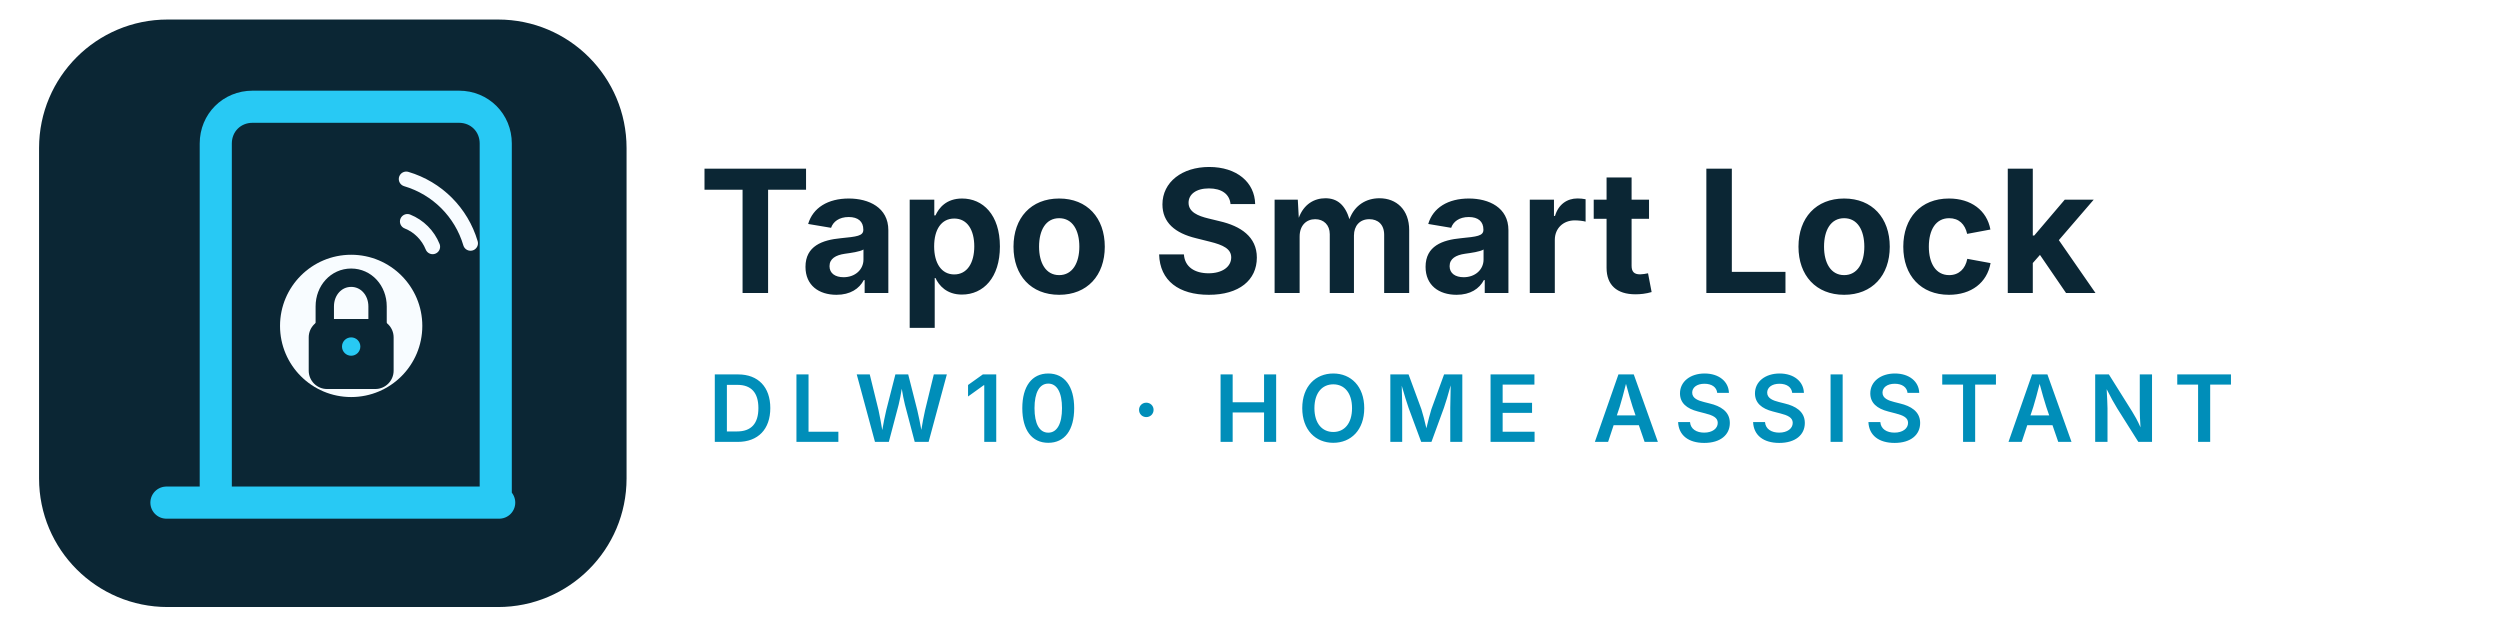
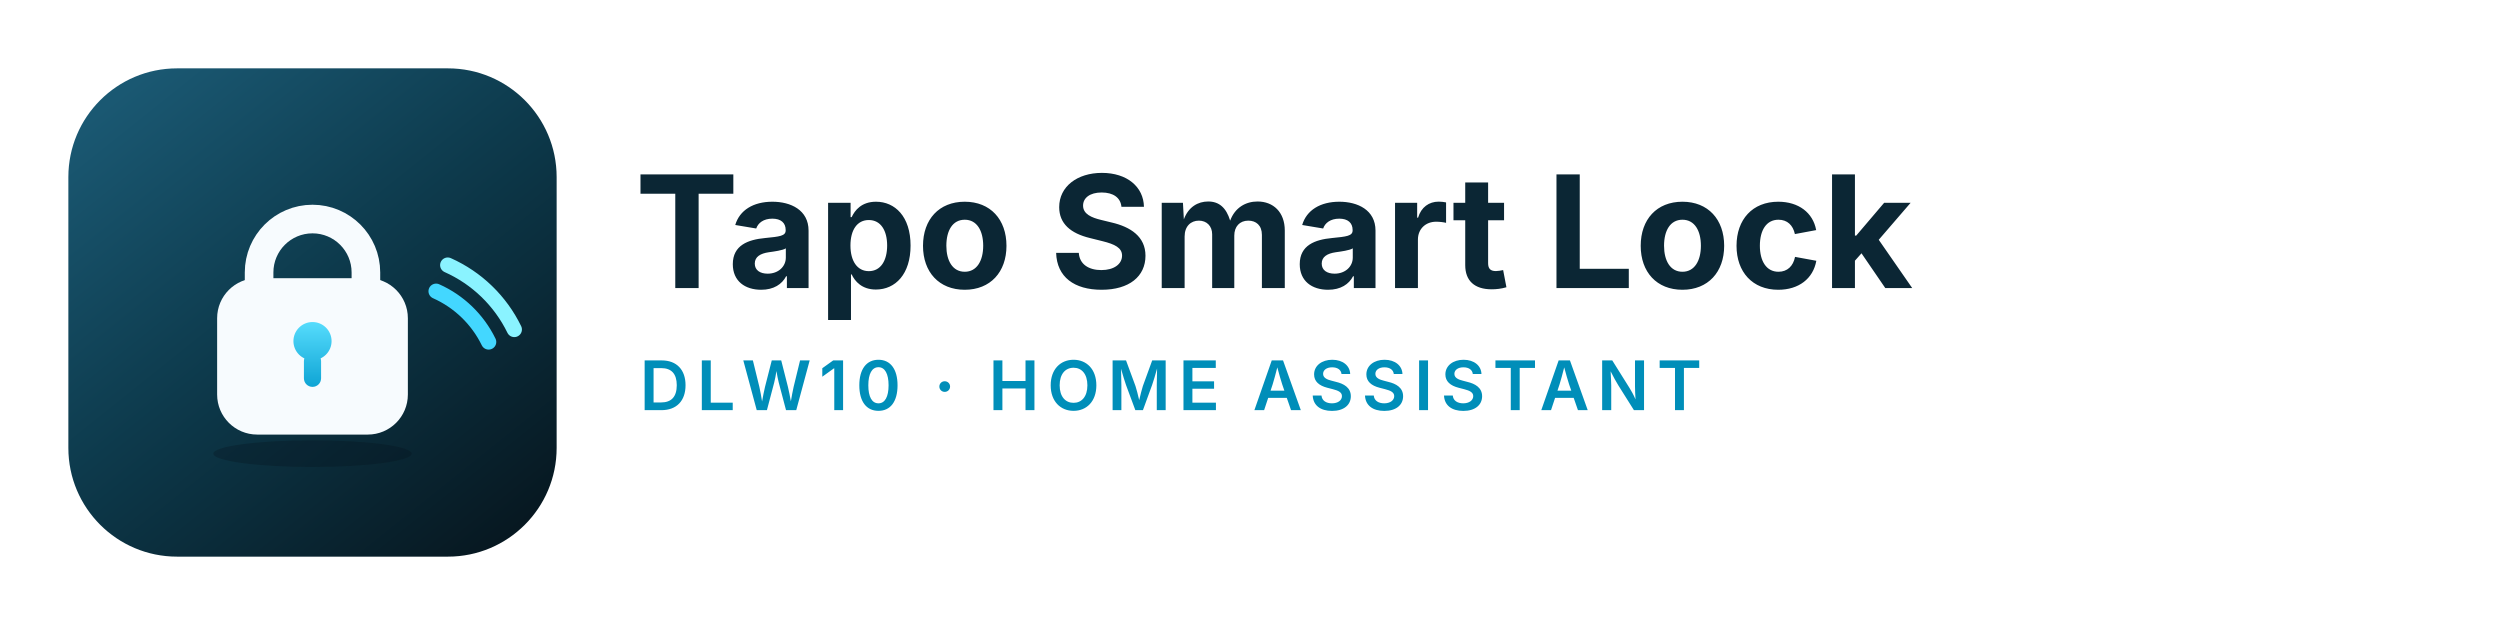
<svg xmlns="http://www.w3.org/2000/svg" viewBox="0 0 1024 256">
-   <g transform="translate(16 8) scale(.47)">
-     <rect width="512" height="512" rx="112" fill="#0b2634" />
-     <path d="M154 421V108c0-18 14-32 32-32h180c18 0 32 14 32 32v313M111 421h290" fill="none" stroke="#28c9f4" stroke-width="28" stroke-linecap="round" stroke-linejoin="round" />
-     <circle cx="272" cy="267" r="62" fill="#f8fcff" />
-     <path d="M249 267v-17c0-14 10-25 23-25s23 11 23 25v17" fill="none" stroke="#0b2634" stroke-width="16" stroke-linecap="round" />
-     <rect x="235" y="261" width="74" height="61" rx="16" fill="#0b2634" />
-     <circle cx="272" cy="285" r="8" fill="#28c9f4" />
-     <path d="M320 139c27 8 48 29 56 56M321 176c10 4 18 12 22 22" fill="none" stroke="#f8fcff" stroke-width="13" stroke-linecap="round" />
-   </g>
-   <text x="286" y="120" fill="#0b2634" font-family="-apple-system,BlinkMacSystemFont,'Segoe UI',sans-serif" font-size="70" font-weight="700">Tapo Smart Lock</text>
-   <text x="290" y="181" fill="#008eb9" font-family="-apple-system,BlinkMacSystemFont,'Segoe UI',sans-serif" font-size="38" font-weight="600" letter-spacing="6">DLW10 · HOME ASSISTANT</text>
+   <svg x="28" y="28" width="200" height="200" viewBox="0 0 512 512">
+     <defs>
+       <linearGradient id="bg" x1="64" y1="20" x2="448" y2="500" gradientUnits="userSpaceOnUse">
+         <stop stop-color="#1A5872" />
+         <stop offset="0.46" stop-color="#0D3A4C" />
+         <stop offset="1" stop-color="#071821" />
+       </linearGradient>
+       <linearGradient id="key" x1="256" y1="262" x2="256" y2="348" gradientUnits="userSpaceOnUse">
+         <stop stop-color="#5ADFFF" />
+         <stop offset="1" stop-color="#0099CC" />
+       </linearGradient>
+       <clipPath id="tile">
+         <rect width="512" height="512" rx="114" />
+       </clipPath>
+     </defs>
+     <g clip-path="url(#tile)">
+       <rect width="512" height="512" fill="url(#bg)" />
+       <ellipse cx="256" cy="404" rx="104" ry="14" fill="#031018" opacity="0.28" />
+     </g>
+     <g fill="none" stroke-linecap="round" stroke-width="16">
+       <path d="M397.8 206.3A142 142 0 0 1 467.6 273.8" stroke="#8AF3FF" />
+       <path d="M385.6 233.7A112 112 0 0 1 440.7 286.9" stroke="#43D7FF" />
+     </g>
+     <path d="M200 240v-26a56 56 0 0 1 112 0v26" fill="none" stroke="#F7FBFE" stroke-width="30" stroke-linecap="round" />
+     <rect x="156" y="220" width="200" height="164" rx="42" fill="#F7FBFE" />
+     <circle cx="256" cy="286" r="20" fill="url(#key)" />
+     <rect x="247" y="298" width="18" height="36" rx="9" fill="url(#key)" />
+   </svg>
+   <text x="260" y="118" fill="#0b2634" font-family="Inter" font-size="64" font-weight="700">Tapo Smart Lock</text>
+   <text x="262" y="168" fill="#008eb9" font-family="Inter" font-size="28" font-weight="600" letter-spacing="3.2">DLW10 · HOME ASSISTANT</text>
</svg>
